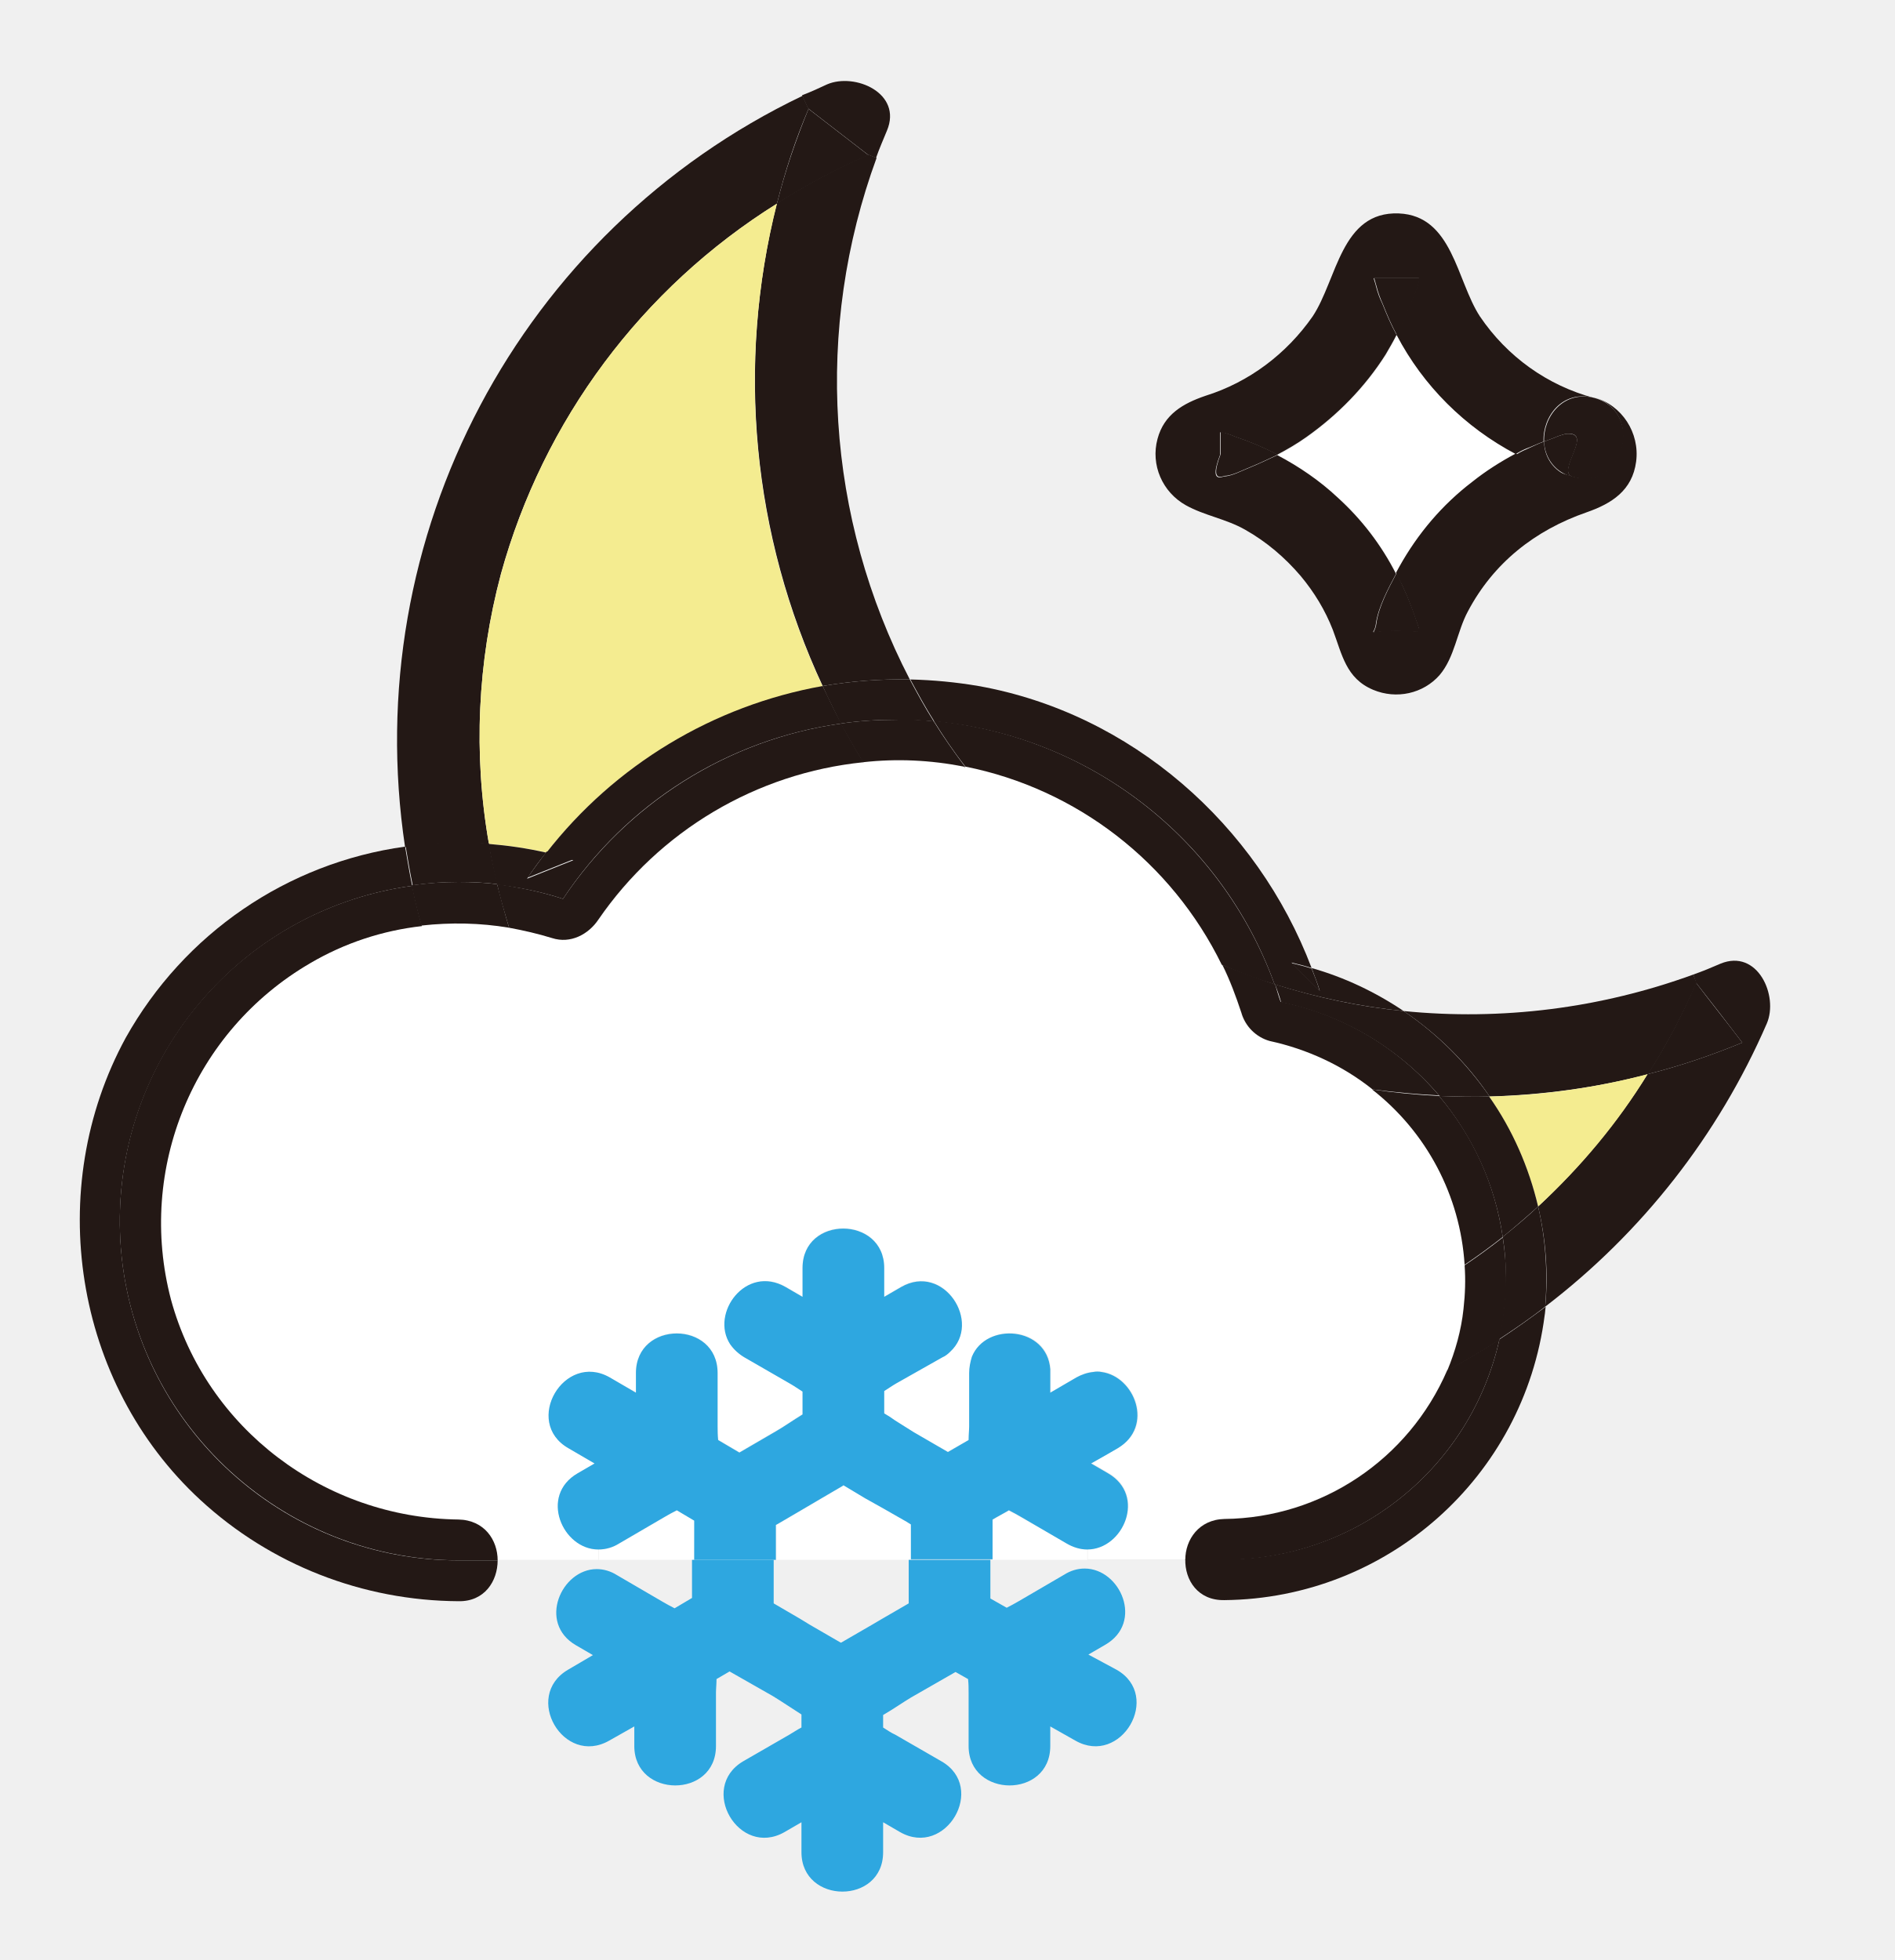
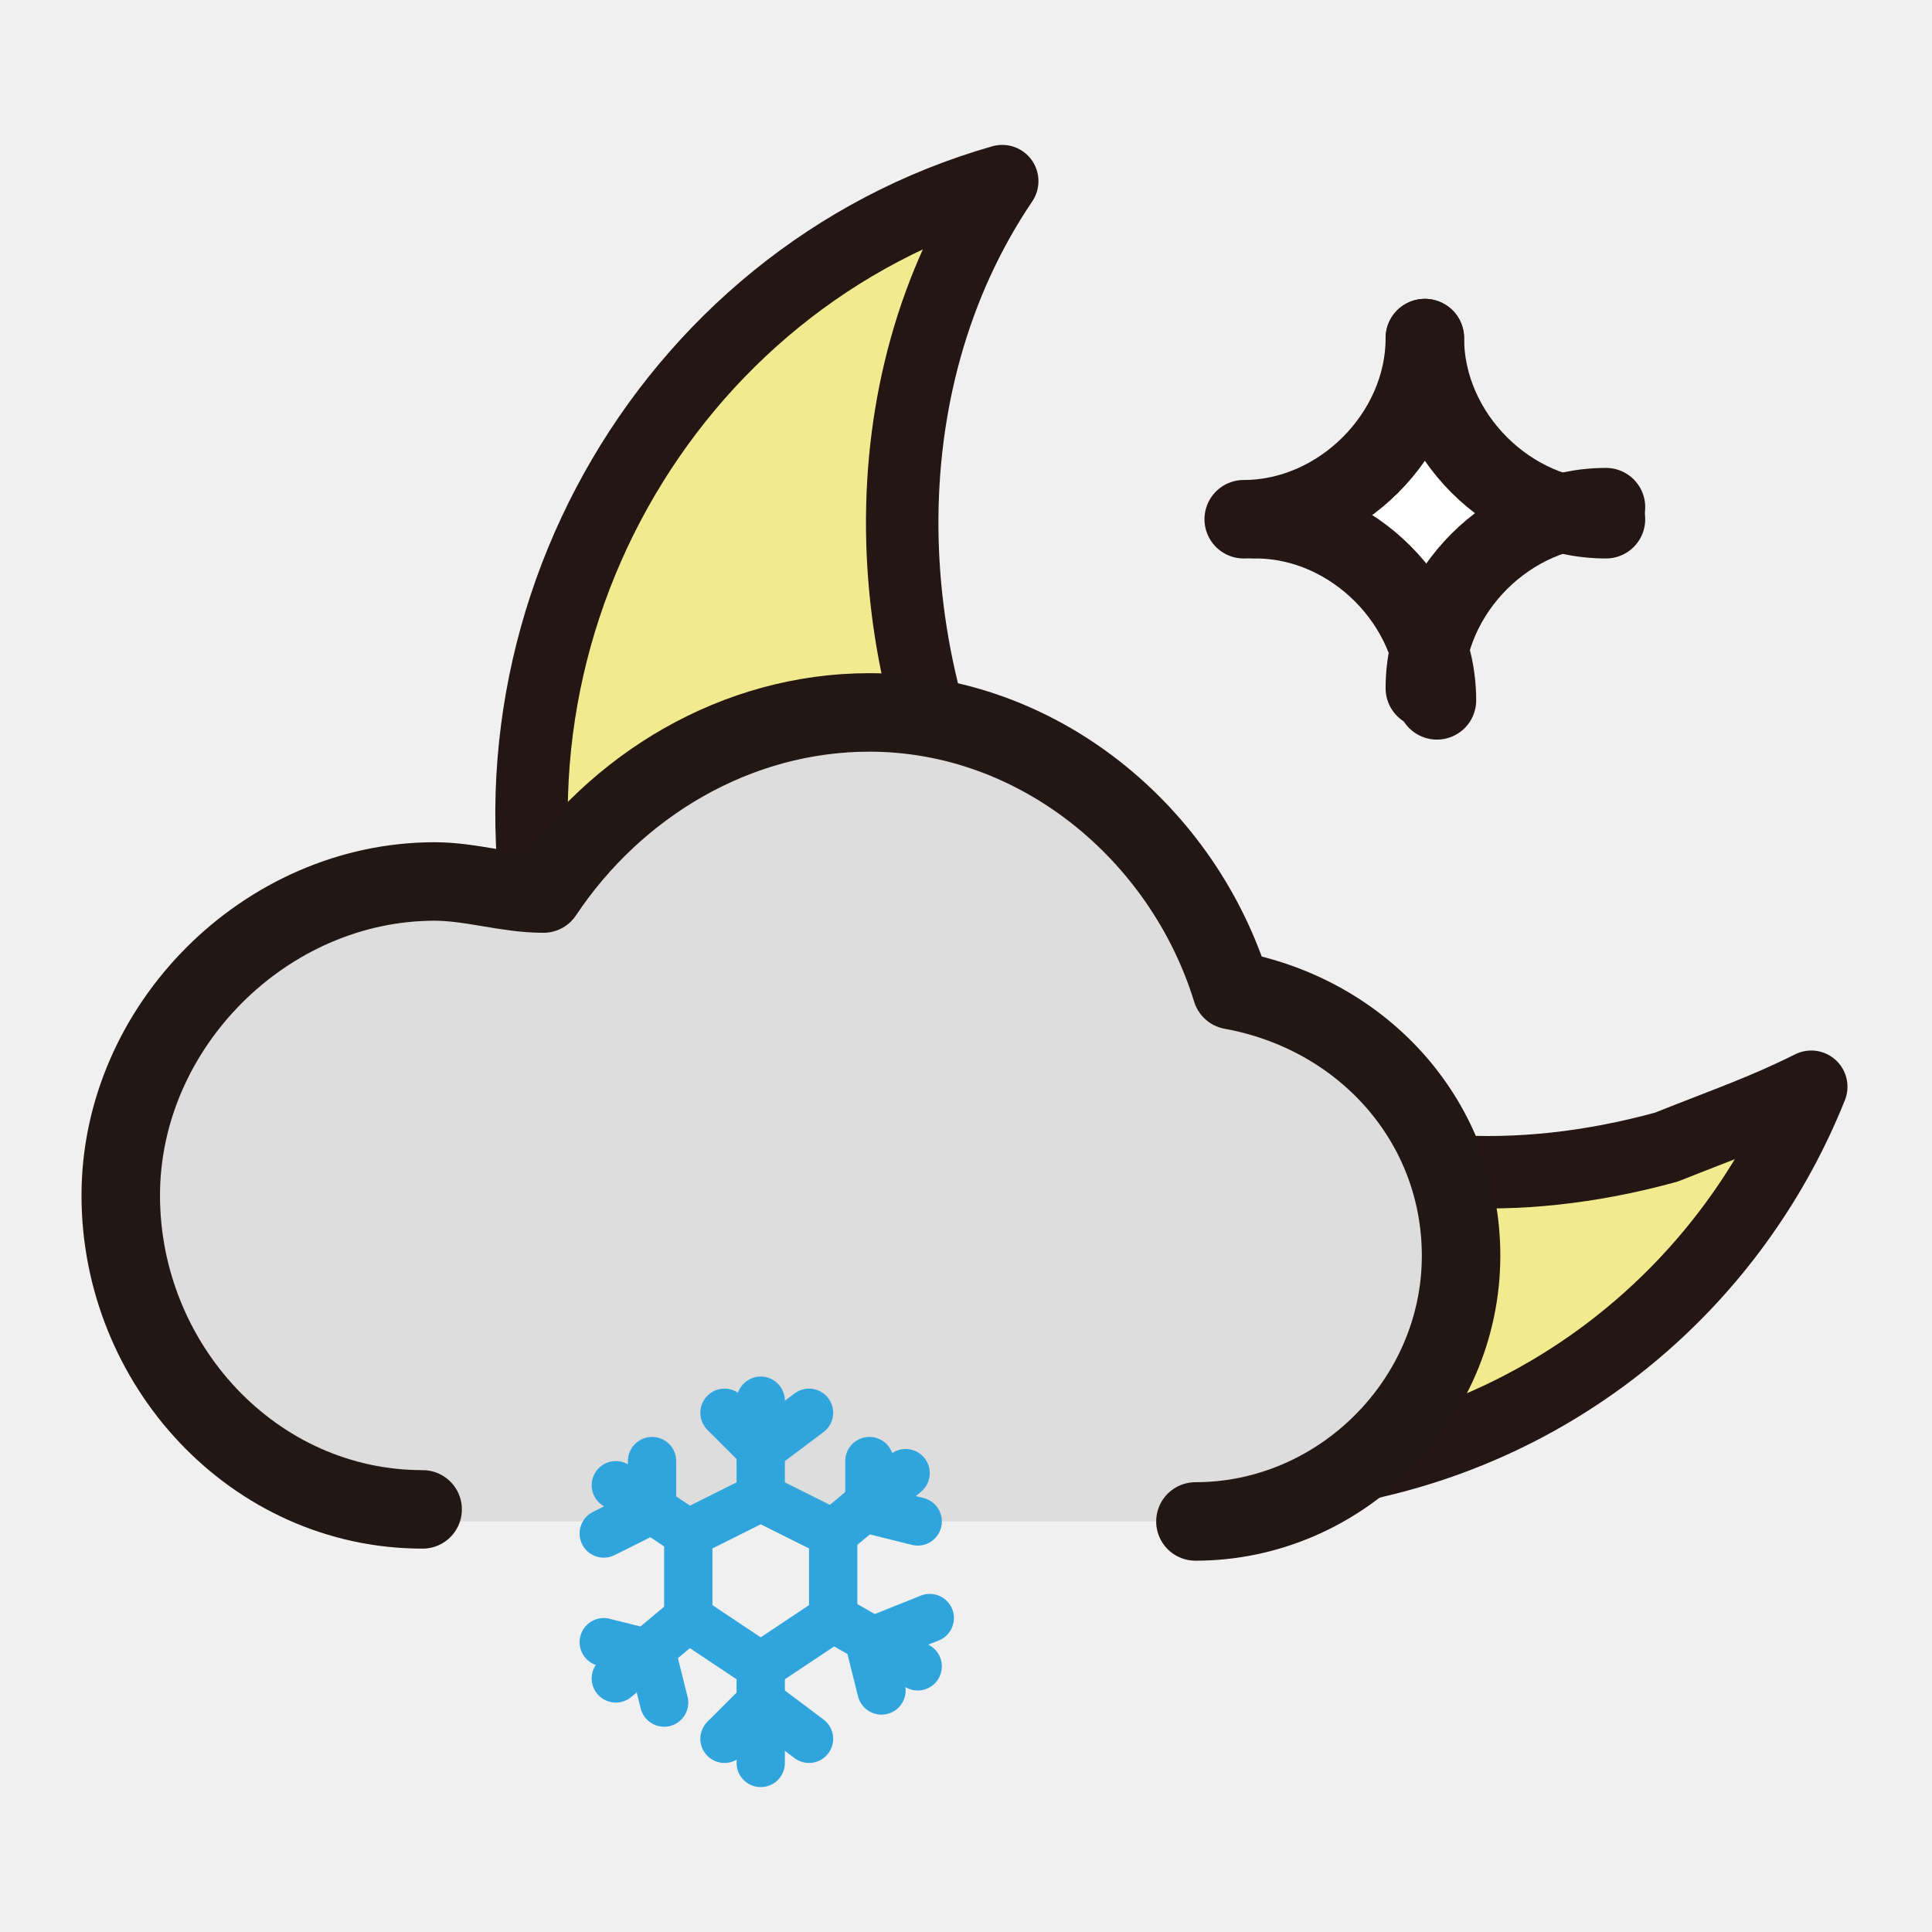
- <svg xmlns="http://www.w3.org/2000/svg" version="1.1" id="Layer_1" x="0px" y="0px" viewBox="0 0 348 360" style="enable-background:new 0 0 348 360;" xml:space="preserve">
-   <style type="text/css">
- 	.st0{fill:#FFFFFF;}
- 	.st1{fill:#231815;}
- 	.st2{fill:#F4EC90;}
- 	.st3{fill:#2EA7E0;}
- </style>
-   <g id="图层_1">
-     <path class="st0" d="M256.6,61.6c-0.6,1.2-1.3,2.4-2,3.6c-3.8,6-8.8,11.1-14.6,15.2c-1.7,1.2-3.4,2.2-5.3,3.2   c4,2.1,7.8,4.7,11.1,7.8c4.4,4,8,8.7,10.7,14l0.6-1.1c3.4-6.1,7.9-11.4,13.4-15.6c2.5-2,5.2-3.7,8-5.2   C269.2,78.5,261.5,70.9,256.6,61.6z" />
-     <path class="st1" d="M287.5,79.7c-0.7,0.2-1.4,0.4-2,0.7c-0.6,0.2-1.3,0.5-1.9,0.7c0.1,3.1,2.2,5.8,5.3,6.5   C285.6,86.7,293.1,79.1,287.5,79.7z" />
-     <path class="st1" d="M283.6,81.1c-1.1,0.4-2.1,0.9-3.2,1.4c-0.7,0.3-1.3,0.6-1.9,1c3.3,1.8,6.8,3.2,10.4,4.2   C285.8,87,283.6,84.3,283.6,81.1z" />
-     <path class="st1" d="M283.6,81.1c0.6-0.2,1.3-0.5,1.9-0.7c0.6-0.3,1.3-0.5,2-0.7c5.6-0.7-2,7,1.4,7.9c9.3,2.7,13.3-11.8,4-14.5   C287.1,71.6,283.4,76.6,283.6,81.1z" />
-     <path class="st1" d="M260.7,51.1h-8.3l0.4,1.4c0.3,1.2,0.7,2.3,1.2,3.4c0.8,2,1.6,3.9,2.6,5.7c0.9-1.9,1.8-3.8,2.5-5.7   C259.6,54.6,260.7,52.5,260.7,51.1z" />
-     <path class="st1" d="M224.2,79.3v4.1c-1.3,3.4-1.1,4.7,0.7,4c1.4,0,3.4-1.1,4.7-1.6c1.7-0.7,3.4-1.5,5.1-2.3   c-2.5-1.3-5.1-2.4-7.8-3.3C226,79.8,225.1,79.5,224.2,79.3z" />
-     <path class="st1" d="M148.5,20c-2.3,5.6-4.3,11.4-5.8,17.4c5.4-3.4,11-6.4,16.8-8.9L148.5,20z" />
-     <path class="st0" d="M196,283.5c1.1,0.7,2.4,1.1,3.7,1.1v1.9h-17.4v-7.3c1-0.6,2-1.2,3-1.7c0.8,0.4,1.5,0.8,2.2,1.2L196,283.5z" />
-     <path class="st0" d="M167.4,285v1.5h-24.8v-6.4l0.7-0.4l4.1-2.4l3.4-2l4.1-2.4l0.1-0.1l4,2.4l3.3,1.9l4.2,2.4l0.8,0.5L167.4,285z" />
-     <path class="st0" d="M127.5,286.5H110v-1.9c1.3,0,2.6-0.4,3.8-1.1l8.4-4.9c0.6-0.4,1.4-0.8,2.2-1.2l3.2,1.9L127.5,286.5z" />
-     <path class="st0" d="M224.4,177.2c1.4,2.8,2.6,5.8,3.5,8.8c0.7,2.5,2.7,4.5,5.2,5.2c6.9,1.5,13.3,4.5,18.9,8.8   c10,7.8,16.2,19.5,17,32.2c0.2,2.7,0.1,5.3-0.2,8c-0.5,3.9-1.5,7.8-3,11.4c-7.1,16.4-23.1,27.1-40.9,27.3c-4.8,0.1-7.2,3.8-7.2,7.5   h-17.9v-1.9c6.6,0,10.9-9.9,3.8-14l-3.1-1.8l3-1.7l1.9-1.1c6.8-3.9,3.1-13.1-3-14c-0.5-0.1-1-0.1-1.5,0c-1.1,0.1-2.1,0.5-3.1,1   l-4.8,2.8c0-1.2,0-2.4,0-3.6c0-0.2,0-0.5,0-0.7c-0.6-7.9-11.8-8.7-14.4-2.3c-0.4,1-0.6,2-0.5,3c0,3.3,0,6.5,0,9.8   c0,0.7,0,1.6-0.1,2.4v0.1l-3.9,2.2l-6.2-3.5c-1-0.6-2.2-1.4-3.5-2.2c-0.6-0.4-1.3-0.9-2-1.3v-4.1c0.8-0.5,1.5-1,2.2-1.4l8.5-4.9   c0.5-0.3,1-0.6,1.4-1c5.9-5.4-1.2-16.4-9-11.9l-3.1,1.8v-5.3c0-9.6-15-9.7-15,0v5.3l-3.1-1.8c-7.2-4.1-13.8,4.9-10.2,10.5   c0.7,1,1.5,1.8,2.6,2.4l8.5,4.9c0.7,0.4,1.4,0.9,2.2,1.4v4.2c-1.8,1.1-3.4,2.3-4.9,3.1l-6.7,3.9l-3.9-2.3c0-0.9-0.1-1.7-0.1-2.5   c0-3.3,0-6.5,0-9.8c0-9.7-15-9.7-15,0c0,1.2,0,2.4,0,3.6L112,253c-8.4-4.8-15.9,8.1-7.6,13l4.8,2.8l-3.1,1.8   c-7.1,4.1-2.7,14,3.8,14v1.9H91.4c0-3.7-2.4-7.4-7.2-7.5c-24.5-0.3-46.4-16.6-52.8-40.4c-6.3-24,4.2-49.3,25.6-61.8   c6.3-3.6,13.3-5.9,20.5-6.8c5.4-0.6,10.8-0.5,16.1,0.4c2.7,0.4,5.3,1.1,7.9,1.9c3.3,1,6.6-0.7,8.5-3.4c11.2-16.3,29-26.9,48.7-28.9   c6.2-0.6,12.4-0.3,18.5,0.8c0.1,0,0.2,0,0.3,0.1C197.8,144.9,215.3,158.4,224.4,177.2z" />
-     <path class="st1" d="M320,191.5c-2.8-3.7-5.6-7.3-8.5-11L311,179c1.7-0.6,3.4-1.3,5-2c6.8-2.8,10.7,5.9,8.5,11   c-8.9,20.5-22.9,38.4-40.7,52c0.6-6.2,0.1-12.4-1.3-18.4c7.7-7.2,14.5-15.3,20.1-24.3C308.6,195.8,314.4,193.8,320,191.5z" />
-     <path class="st1" d="M311.5,180.5c2.8,3.7,5.7,7.3,8.5,11c-5.6,2.3-11.4,4.3-17.4,5.8C306.1,191.9,309,186.3,311.5,180.5z" />
-     <path class="st1" d="M311,179l0.6,1.5c-2.5,5.8-5.5,11.5-8.9,16.8c-9.5,2.5-19.3,3.8-29.1,4.1c-4.2-6.2-9.6-11.5-15.8-15.7   C275.8,187.5,294,185.2,311,179z" />
-     <path class="st2" d="M282.5,221.6c-1.7-7.2-4.8-14.1-9-20.2c9.8-0.2,19.6-1.6,29.1-4.1C297.1,206.3,290.3,214.4,282.5,221.6z" />
-     <path class="st1" d="M275.4,246c2.9-1.9,5.7-3.9,8.5-6c-0.1,0.5-0.1,1.1-0.2,1.6c-3.8,29.7-28.9,52-58.8,52.3   c-4.9,0.1-7.3-3.7-7.2-7.5h7.2C249.1,286.5,270.1,269.7,275.4,246z" />
-     <path class="st1" d="M276,227.2c2.2-1.8,4.4-3.6,6.5-5.6c1.4,6,1.8,12.3,1.3,18.4c-2.7,2.1-5.6,4.1-8.5,6c0.8-3.7,1.2-7.5,1.2-11.3   C276.6,232.2,276.4,229.7,276,227.2z" />
-     <path class="st1" d="M282.5,221.6c-2.1,1.9-4.3,3.8-6.5,5.6c-1.4-9.6-5.5-18.5-11.7-25.9c3.1,0.1,6.1,0.2,9.2,0.1   C277.8,207.5,280.8,214.4,282.5,221.6z" />
-     <path class="st1" d="M276.6,234.8c0,3.8-0.4,7.6-1.2,11.3c-3.1,2-6.3,3.9-9.6,5.7c1.5-3.6,2.6-7.5,3-11.4c0.3-2.7,0.4-5.3,0.2-8   c2.4-1.6,4.7-3.3,7-5.1C276.4,229.7,276.6,232.2,276.6,234.8z" />
-     <path class="st1" d="M265.8,251.7c3.3-1.8,6.5-3.7,9.6-5.7c-5.3,23.7-26.3,40.5-50.5,40.5h-7.2c0-3.7,2.5-7.4,7.2-7.5   C242.7,278.8,258.7,268.1,265.8,251.7z" />
-     <path class="st1" d="M264.3,201.3c6.3,7.4,10.3,16.3,11.7,25.9c-2.3,1.8-4.6,3.5-7,5.1c-0.8-12.7-7-24.4-17-32.2   C256.1,200.7,260.2,201.1,264.3,201.3z" />
-     <path class="st1" d="M257.8,185.7c6.2,4.2,11.5,9.5,15.8,15.7c-3.1,0.1-6.1,0-9.2-0.1c-7.5-8.8-17.8-14.9-29.1-17.2   c-0.3-1.1-0.7-2.2-1.1-3.3C241.8,183.2,249.7,184.9,257.8,185.7z" />
-     <path class="st1" d="M256.5,115.8c4.9,0,4.5,1,3.5-2.1c-0.7-2-1.4-3.9-2.3-5.8c-0.4-0.9-0.9-1.8-1.3-2.7l0.6-1.1   c3.4-6.1,7.9-11.4,13.4-15.6c2.5-2,5.2-3.7,8-5.2c3.3,1.8,6.8,3.2,10.4,4.2c9.3,2.7,13.3-11.8,4-14.5c5.1,1.4,8.4,6.5,7.7,11.8   c-0.7,5.3-4.5,7.7-9.1,9.3c-9.5,3.3-17.1,9.3-21.8,18.2c-2,3.7-2.4,8.4-5.2,11.7c-3,3.4-7.9,4.5-12.2,2.7c-5-2.1-5.7-6.5-7.4-11   c-1.4-3.6-3.4-6.9-5.9-9.9c-2.9-3.4-6.3-6.3-10.2-8.5c-3.5-2-7.5-2.6-10.9-4.5c-4.3-2.4-6.5-7.4-5.2-12.2c1.2-4.5,4.7-6.5,8.8-7.9   c8-2.5,14.9-7.7,19.7-14.6c4.5-6.8,5.2-19.3,15.8-18.9c9.9,0.4,10.6,12.3,14.9,18.9c5,7.4,12.4,12.7,21,15c-5.8-1.6-9.5,3.4-9.3,8   c-1.1,0.4-2.1,0.9-3.2,1.3c-0.7,0.3-1.3,0.6-1.9,1c-9.3-4.9-17-12.5-21.9-21.9c0.9-1.9,1.8-3.8,2.5-5.7c0.5-1.3,1.6-3.3,1.6-4.7   h-8.3c0.1,0.5,0.3,0.9,0.4,1.4c0.3,1.2,0.7,2.3,1.2,3.3c0.8,2,1.6,3.9,2.6,5.7c-0.6,1.2-1.3,2.4-2,3.6c-3.8,6-8.8,11.1-14.6,15.2   c-1.7,1.2-3.4,2.2-5.3,3.2c-2.5-1.3-5.1-2.4-7.8-3.3c-0.9-0.4-1.8-0.7-2.7-0.8v4.1c-1.3,3.4-1.1,4.7,0.7,4c1.4,0,3.4-1.1,4.7-1.6   c1.7-0.7,3.4-1.5,5.1-2.3c4,2.1,7.8,4.7,11.1,7.8c4.4,4,8,8.7,10.7,14c-1.5,2.8-3.3,6.2-3.7,9.2C252.4,117,250.6,115.8,256.5,115.8   z" />
-     <path class="st1" d="M260.1,113.8c1,3.1,1.3,2.1-3.5,2.1c-5.9,0-4.1,1.1-3.8-1.4c0.4-3,2.2-6.4,3.7-9.2c0.5,0.9,0.9,1.8,1.3,2.7   C258.7,109.9,259.4,111.8,260.1,113.8z" />
-     <path class="st1" d="M235.2,184c11.4,2.3,21.6,8.4,29.1,17.2c-4.1-0.2-8.2-0.6-12.2-1.1c-5.5-4.4-12-7.4-18.9-8.9   c-2.5-0.7-4.5-2.7-5.2-5.2c-1-3-2.1-6-3.5-8.8c3.2,1.3,6.4,2.5,9.7,3.6C234.5,181.8,234.8,182.9,235.2,184z" />
-     <path class="st1" d="M242.4,182.1l-5.2-5.2c1.3,0.3,2.5,0.6,3.7,1C241.4,179.2,242,180.6,242.4,182.1z" />
-     <path class="st1" d="M240.9,177.8c6,1.7,11.7,4.4,16.9,7.9c-8-0.8-16-2.5-23.7-4.9c-9.7-26.9-34.1-45.7-62.5-48.3   c-1.6-2.5-3-5.1-4.4-7.7c4.2,0.1,8.4,0.5,12.5,1.2C207.7,131,230.9,151.4,240.9,177.8c-1.2-0.4-2.5-0.7-3.7-1l5.2,5.2   C242,180.6,241.4,179.2,240.9,177.8z" />
-     <path class="st1" d="M234.1,180.8c-3.3-1-6.5-2.2-9.7-3.6c-9.2-18.8-26.6-32.3-47.1-36.4c-2.1-2.7-4-5.5-5.8-8.4   C200,135.1,224.3,153.9,234.1,180.8z" />
-     <path class="st3" d="M202.3,252c6.1,0.8,9.7,10,3,14l-1.9,1.1l-3,1.7l3.1,1.8c7.1,4.1,2.8,14-3.8,14c-1.3,0-2.6-0.4-3.8-1.1   l-8.4-4.9c-0.7-0.4-1.4-0.8-2.2-1.2c-1,0.6-2,1.1-3,1.7v7.3h-15v-6.4l-0.8-0.5l-4.2-2.4l-3.4-1.9l-4-2.4l-0.1,0.1l-4.1,2.4l-3.4,2   l-4.1,2.4l-0.7,0.4v6.4h-15v-7.2l-3.2-1.9c-0.8,0.4-1.5,0.8-2.2,1.2l-8.4,4.9c-1.1,0.7-2.4,1.1-3.8,1.1c-6.6,0-10.9-9.9-3.8-14   l3.1-1.8l-4.8-2.8c-8.4-4.8-0.8-17.8,7.6-13l4.8,2.8c0-1.2,0-2.4,0-3.6c0-9.7,15-9.7,15,0c0,3.3,0,6.5,0,9.8c0,0.8,0,1.6,0.1,2.5   l3.9,2.3l6.7-3.9c1.4-0.8,3.1-2,4.9-3.1v-4.2c-0.8-0.5-1.5-1-2.2-1.4l-8.5-4.9c-1-0.6-1.9-1.4-2.6-2.4c-3.7-5.7,2.9-14.7,10.2-10.5   l3.1,1.8v-5.3c0-9.7,15-9.6,15,0v5.3l3.1-1.8c7.8-4.5,14.9,6.5,9,11.9c-0.4,0.4-0.9,0.8-1.4,1l-8.5,4.8c-0.7,0.4-1.4,0.9-2.2,1.4   v4.1c0.7,0.4,1.3,0.8,2,1.3c1.3,0.8,2.5,1.6,3.5,2.2l6.2,3.6l3.8-2.2v-0.1c0-0.9,0.1-1.7,0.1-2.4c0-3.3,0-6.5,0-9.8   c0-1,0.2-2,0.5-3c2.6-6.4,13.8-5.6,14.4,2.3c0,0.2,0,0.4,0,0.7c0,1.2,0,2.4,0,3.6l4.8-2.8c0.9-0.5,2-0.9,3.1-1   C201.3,251.9,201.8,251.9,202.3,252z" />
-     <path class="st3" d="M205.1,306.7c8.4,4.8,0.8,17.8-7.6,13l-4.6-2.6c0,1.2,0,2.4,0,3.6c0,9.7-15,9.6-15,0c0-3.3,0-6.5,0-9.8   c0-0.8,0-1.6-0.1-2.5l-2.3-1.3l-8.2,4.7c-1.5,0.9-3.2,2.1-5.1,3.2v2.3c0.8,0.5,1.5,1,2.2,1.3l8.5,4.9c8.4,4.8,0.8,17.8-7.6,13   l-3.1-1.8v5.5c0,9.7-15,9.6-15,0v-5.5l-3.1,1.8c-8.4,4.8-15.9-8.1-7.6-13l8.5-4.9c0.7-0.4,1.4-0.9,2.2-1.3v-2.4   c-1.9-1.2-3.8-2.5-5.3-3.4l-7.9-4.5l-2.4,1.4c0,0.9-0.1,1.8-0.1,2.5c0,3.3,0,6.5,0,9.8c0,9.7-15,9.6-15,0c0-1.2,0-2.4,0-3.6   l-4.6,2.6c-8.4,4.8-15.9-8.1-7.6-13l4.6-2.7l-3.1-1.8c-7.1-4.1-2.7-14,3.8-14c1.3,0,2.6,0.4,3.7,1.1l8.4,4.9   c0.7,0.4,1.4,0.8,2.2,1.2l3.2-1.9v-7h15v8l4.8,2.8l1.8,1.1l5.7,3.3h0.1l5.7-3.3l1.7-1l5-2.9v-8h15v7.1l3,1.7   c0.8-0.4,1.5-0.8,2.2-1.2l8.4-4.9c1.1-0.7,2.4-1.1,3.7-1.1c6.6,0,10.9,9.9,3.8,14l-3.1,1.8L205.1,306.7z" />
-     <path class="st1" d="M171.5,132.5c1.8,2.9,3.7,5.6,5.8,8.4c-0.1,0-0.2,0-0.3-0.1c-6.1-1.2-12.3-1.5-18.5-0.8   c-1.4-2.3-2.8-4.7-4.1-7.1c3.4-0.5,6.8-0.7,10.3-0.7C167,132.1,169.3,132.2,171.5,132.5z" />
-     <path class="st1" d="M151.1,126c5.3-0.9,10.6-1.3,16-1.2c1.4,2.6,2.8,5.2,4.4,7.7c-2.2-0.2-4.5-0.3-6.8-0.3   c-3.4,0-6.9,0.2-10.3,0.7C153.3,130.6,152.1,128.3,151.1,126z" />
-     <path class="st1" d="M167.1,124.8c-5.4-0.1-10.7,0.3-16,1.2c-12.9-27.7-15.9-59-8.4-88.7c5.4-3.4,11-6.4,16.8-8.9L161,29   C149.5,60.4,151.7,95.1,167.1,124.8z" />
-     <path class="st1" d="M151.9,15.5c5.1-2.2,13.9,1.6,11,8.5c-0.7,1.7-1.4,3.3-2,5l-1.5-0.6l-11-8.5l-1.1-2.4   C148.9,16.9,150.4,16.2,151.9,15.5z" />
-     <path class="st1" d="M103.4,165.1c11.7-17.5,30.3-29.3,51.1-32.2c1.3,2.4,2.6,4.7,4.1,7.1c-19.7,2-37.5,12.6-48.7,28.9   c-1.8,2.7-5.1,4.5-8.5,3.4c-2.6-0.8-5.2-1.4-7.9-1.9c-0.8-2.7-1.6-5.3-2.2-8C95.4,163,99.5,163.8,103.4,165.1z" />
-     <path class="st1" d="M147.4,17.6l1.1,2.4c-2.4,5.6-4.3,11.4-5.8,17.4c-24.8,15.5-42.9,39.8-50.7,68c-4.3,16.2-5.1,33.1-2.2,49.6   c-5.1-0.4-10.3-0.2-15.4,0.6C65.8,98.5,95.4,42.5,147.4,17.6L147.4,17.6z" />
-     <path class="st2" d="M142.7,37.4c-7.5,29.6-4.6,61,8.4,88.7c-20.1,3.6-38.1,14.4-50.7,30.5c-3.5-0.8-7.1-1.3-10.6-1.6   c-2.9-16.5-2.1-33.4,2.2-49.5C99.8,77.1,117.9,52.9,142.7,37.4z" />
-     <path class="st1" d="M105.4,157.8l-8.5,3.4c1.1-1.6,2.3-3.2,3.5-4.8C102.1,156.9,103.7,157.3,105.4,157.8z" />
-     <path class="st1" d="M151.1,126c1.1,2.3,2.2,4.6,3.4,6.9c-20.9,2.9-39.5,14.7-51.1,32.2c-3.9-1.3-8-2.1-12.1-2.6   c-0.6-2.5-1.1-5-1.6-7.5c3.6,0.3,7.1,0.8,10.6,1.6c-1.2,1.5-2.4,3.1-3.5,4.8l8.5-3.4c-1.6-0.5-3.3-0.9-5-1.3   C112.9,140.5,131,129.6,151.1,126z" />
-     <path class="st1" d="M84.2,162c2.4,0,4.8,0.1,7.1,0.4c0.7,2.7,1.4,5.3,2.2,8c-5.3-0.9-10.7-1-16.1-0.4c-0.7-2.4-1.3-4.9-1.8-7.4   C78.5,162.2,81.3,162,84.2,162z" />
-     <path class="st1" d="M89.8,154.9c0.4,2.5,1,5,1.6,7.5c-2.4-0.3-4.7-0.4-7.1-0.4c-2.9,0-5.7,0.2-8.5,0.6c-0.5-2.4-0.9-4.8-1.3-7.2   C79.5,154.7,84.6,154.5,89.8,154.9z" />
-     <path class="st1" d="M22,224.3c0-31.1,22.9-57.4,53.7-61.6c0.5,2.5,1.1,5,1.8,7.4c-7.2,0.8-14.2,3.1-20.5,6.8   c-21.5,12.5-31.9,37.8-25.6,61.8c6.5,23.8,28.3,40.1,52.8,40.4c4.8,0.1,7.2,3.8,7.2,7.5h-7.2C49.9,286.5,22,258.6,22,224.3   C22,224.3,22,224.3,22,224.3z" />
-     <path class="st1" d="M74.4,155.5c0.4,2.4,0.8,4.8,1.3,7.2c-34,4.7-57.8,36.1-53.1,70.2c4.3,30.8,30.6,53.7,61.6,53.7h7.2   c0,3.8-2.4,7.6-7.2,7.5c-17.6-0.1-34.5-6.7-47.4-18.6C13.5,254,8,218.3,23.1,190.6C33.8,171.5,52.7,158.5,74.4,155.5z" />
+ <svg xmlns="http://www.w3.org/2000/svg" version="1.1" id="Layer_1" x="0px" y="0px" viewBox="0 0 16 16" enable-background="new 0 0 16 16" xml:space="preserve">
+   <g>
+     <g>
+       <g id="XMLID_6_">
+         <g>
+           <path fill="#FFFFFF" d="M11.8,5.7c0-0.8-0.7-1.5-1.5-1.5c0.8,0,1.5-0.7,1.5-1.5c0,0.8,0.7,1.5,1.5,1.5      C12.5,4.3,11.8,4.9,11.8,5.7z" />
+         </g>
+         <g>
+           <path fill="none" stroke="#231613" stroke-width="0.65" stroke-linecap="round" stroke-miterlimit="10" d="M10.4,4.3      c0.8,0,1.5,0.7,1.5,1.5" />
+           <path fill="none" stroke="#231613" stroke-width="0.65" stroke-linecap="round" stroke-miterlimit="10" d="M11.8,5.7      c0-0.8,0.7-1.5,1.5-1.5" />
+           <path fill="none" stroke="#231613" stroke-width="0.65" stroke-linecap="round" stroke-miterlimit="10" d="M13.3,4.3      c-0.8,0-1.5-0.7-1.5-1.5" />
+           <path fill="none" stroke="#231613" stroke-width="0.65" stroke-linecap="round" stroke-miterlimit="10" d="M11.8,2.8      c0,0.8-0.7,1.5-1.5,1.5" />
+         </g>
+       </g>
+     </g>
+     <path fill="#F2EA8E" stroke="#231613" stroke-width="0.6" stroke-linejoin="round" stroke-miterlimit="10" d="M13.8,9.5   c-5.1,1.4-7.8-4.6-5.5-8C5.5,2.3,3.8,5.3,4.6,8.2c0.8,3,3.8,4.7,6.8,3.9c1.7-0.4,3-1.6,3.6-3.1C14.6,9.2,14.3,9.3,13.8,9.5z" />
+   </g>
+   <g id="XMLID_9_">
+     <g>
+       <path fill="#DCDDDC" d="M10.2,8.2c1.1,0.1,1.9,1.1,1.9,2.2c0,1.2-1,2.2-2.2,2.2H3.6C2.2,12.6,1,11.4,1,9.9s1.2-2.6,2.6-2.6    c0.3,0,0.6,0.1,0.9,0.2c0.5-0.9,1.5-1.5,2.7-1.5C8.6,5.9,9.8,6.9,10.2,8.2z" />
+     </g>
+     <g>
+ 	</g>
+   </g>
+   <g id="XMLID_8_">
+     <g>
+ 	</g>
+     <g>
+       <path fill="none" stroke="#231714" stroke-width="0.65" stroke-linecap="round" stroke-linejoin="round" stroke-miterlimit="10" d="    M9.9,12.6c1.2,0,2.2-1,2.2-2.2c0-1.1-0.8-2-1.9-2.2c-0.4-1.3-1.6-2.3-3-2.3c-1.1,0-2.1,0.6-2.7,1.5C4.2,7.4,3.9,7.3,3.6,7.3    C2.2,7.3,1,8.5,1,9.9c0,1.4,1.1,2.6,2.5,2.6" />
+     </g>
+   </g>
+   <g>
+     <polygon fill="none" stroke="#30A5DD" stroke-width="0.4" stroke-linecap="round" stroke-linejoin="round" stroke-miterlimit="10" points="   5.7,12.7 5.7,13.4 6.3,13.8 6.9,13.4 6.9,12.7 6.3,12.4  " />
+     <line fill="none" stroke="#30A5DD" stroke-width="0.4" stroke-linecap="round" stroke-linejoin="round" stroke-miterlimit="10" x1="6.3" y1="12.4" x2="6.3" y2="11.6" />
+     <line fill="none" stroke="#30A5DD" stroke-width="0.4" stroke-linecap="round" stroke-linejoin="round" stroke-miterlimit="10" x1="6.3" y1="12" x2="6" y2="11.7" />
+     <line fill="none" stroke="#30A5DD" stroke-width="0.4" stroke-linecap="round" stroke-linejoin="round" stroke-miterlimit="10" x1="6.3" y1="12" x2="6.7" y2="11.7" />
+     <line fill="none" stroke="#30A5DD" stroke-width="0.4" stroke-linecap="round" stroke-linejoin="round" stroke-miterlimit="10" x1="6.9" y1="12.7" x2="7.5" y2="12.2" />
+     <line fill="none" stroke="#30A5DD" stroke-width="0.4" stroke-linecap="round" stroke-linejoin="round" stroke-miterlimit="10" x1="7.2" y1="12.5" x2="7.2" y2="12.1" />
+     <line fill="none" stroke="#30A5DD" stroke-width="0.4" stroke-linecap="round" stroke-linejoin="round" stroke-miterlimit="10" x1="7.2" y1="12.5" x2="7.6" y2="12.6" />
+     <line fill="none" stroke="#30A5DD" stroke-width="0.4" stroke-linecap="round" stroke-linejoin="round" stroke-miterlimit="10" x1="6.9" y1="13.4" x2="7.6" y2="13.8" />
+     <line fill="none" stroke="#30A5DD" stroke-width="0.4" stroke-linecap="round" stroke-linejoin="round" stroke-miterlimit="10" x1="7.2" y1="13.6" x2="7.7" y2="13.4" />
+     <line fill="none" stroke="#30A5DD" stroke-width="0.4" stroke-linecap="round" stroke-linejoin="round" stroke-miterlimit="10" x1="7.2" y1="13.6" x2="7.3" y2="14" />
+     <line fill="none" stroke="#30A5DD" stroke-width="0.4" stroke-linecap="round" stroke-linejoin="round" stroke-miterlimit="10" x1="6.3" y1="13.8" x2="6.3" y2="14.6" />
+     <line fill="none" stroke="#30A5DD" stroke-width="0.4" stroke-linecap="round" stroke-linejoin="round" stroke-miterlimit="10" x1="6.3" y1="14.1" x2="6.7" y2="14.4" />
+     <line fill="none" stroke="#30A5DD" stroke-width="0.4" stroke-linecap="round" stroke-linejoin="round" stroke-miterlimit="10" x1="6.3" y1="14.1" x2="6" y2="14.4" />
+     <line fill="none" stroke="#30A5DD" stroke-width="0.4" stroke-linecap="round" stroke-linejoin="round" stroke-miterlimit="10" x1="5.7" y1="13.4" x2="5.1" y2="13.9" />
+     <line fill="none" stroke="#30A5DD" stroke-width="0.4" stroke-linecap="round" stroke-linejoin="round" stroke-miterlimit="10" x1="5.4" y1="13.7" x2="5.5" y2="14.1" />
+     <line fill="none" stroke="#30A5DD" stroke-width="0.4" stroke-linecap="round" stroke-linejoin="round" stroke-miterlimit="10" x1="5.4" y1="13.7" x2="5" y2="13.6" />
+     <line fill="none" stroke="#30A5DD" stroke-width="0.4" stroke-linecap="round" stroke-linejoin="round" stroke-miterlimit="10" x1="5.7" y1="12.7" x2="5.1" y2="12.3" />
+     <line fill="none" stroke="#30A5DD" stroke-width="0.4" stroke-linecap="round" stroke-linejoin="round" stroke-miterlimit="10" x1="5.4" y1="12.5" x2="5" y2="12.7" />
+     <line fill="none" stroke="#30A5DD" stroke-width="0.4" stroke-linecap="round" stroke-linejoin="round" stroke-miterlimit="10" x1="5.4" y1="12.5" x2="5.4" y2="12.1" />
  </g>
</svg>
